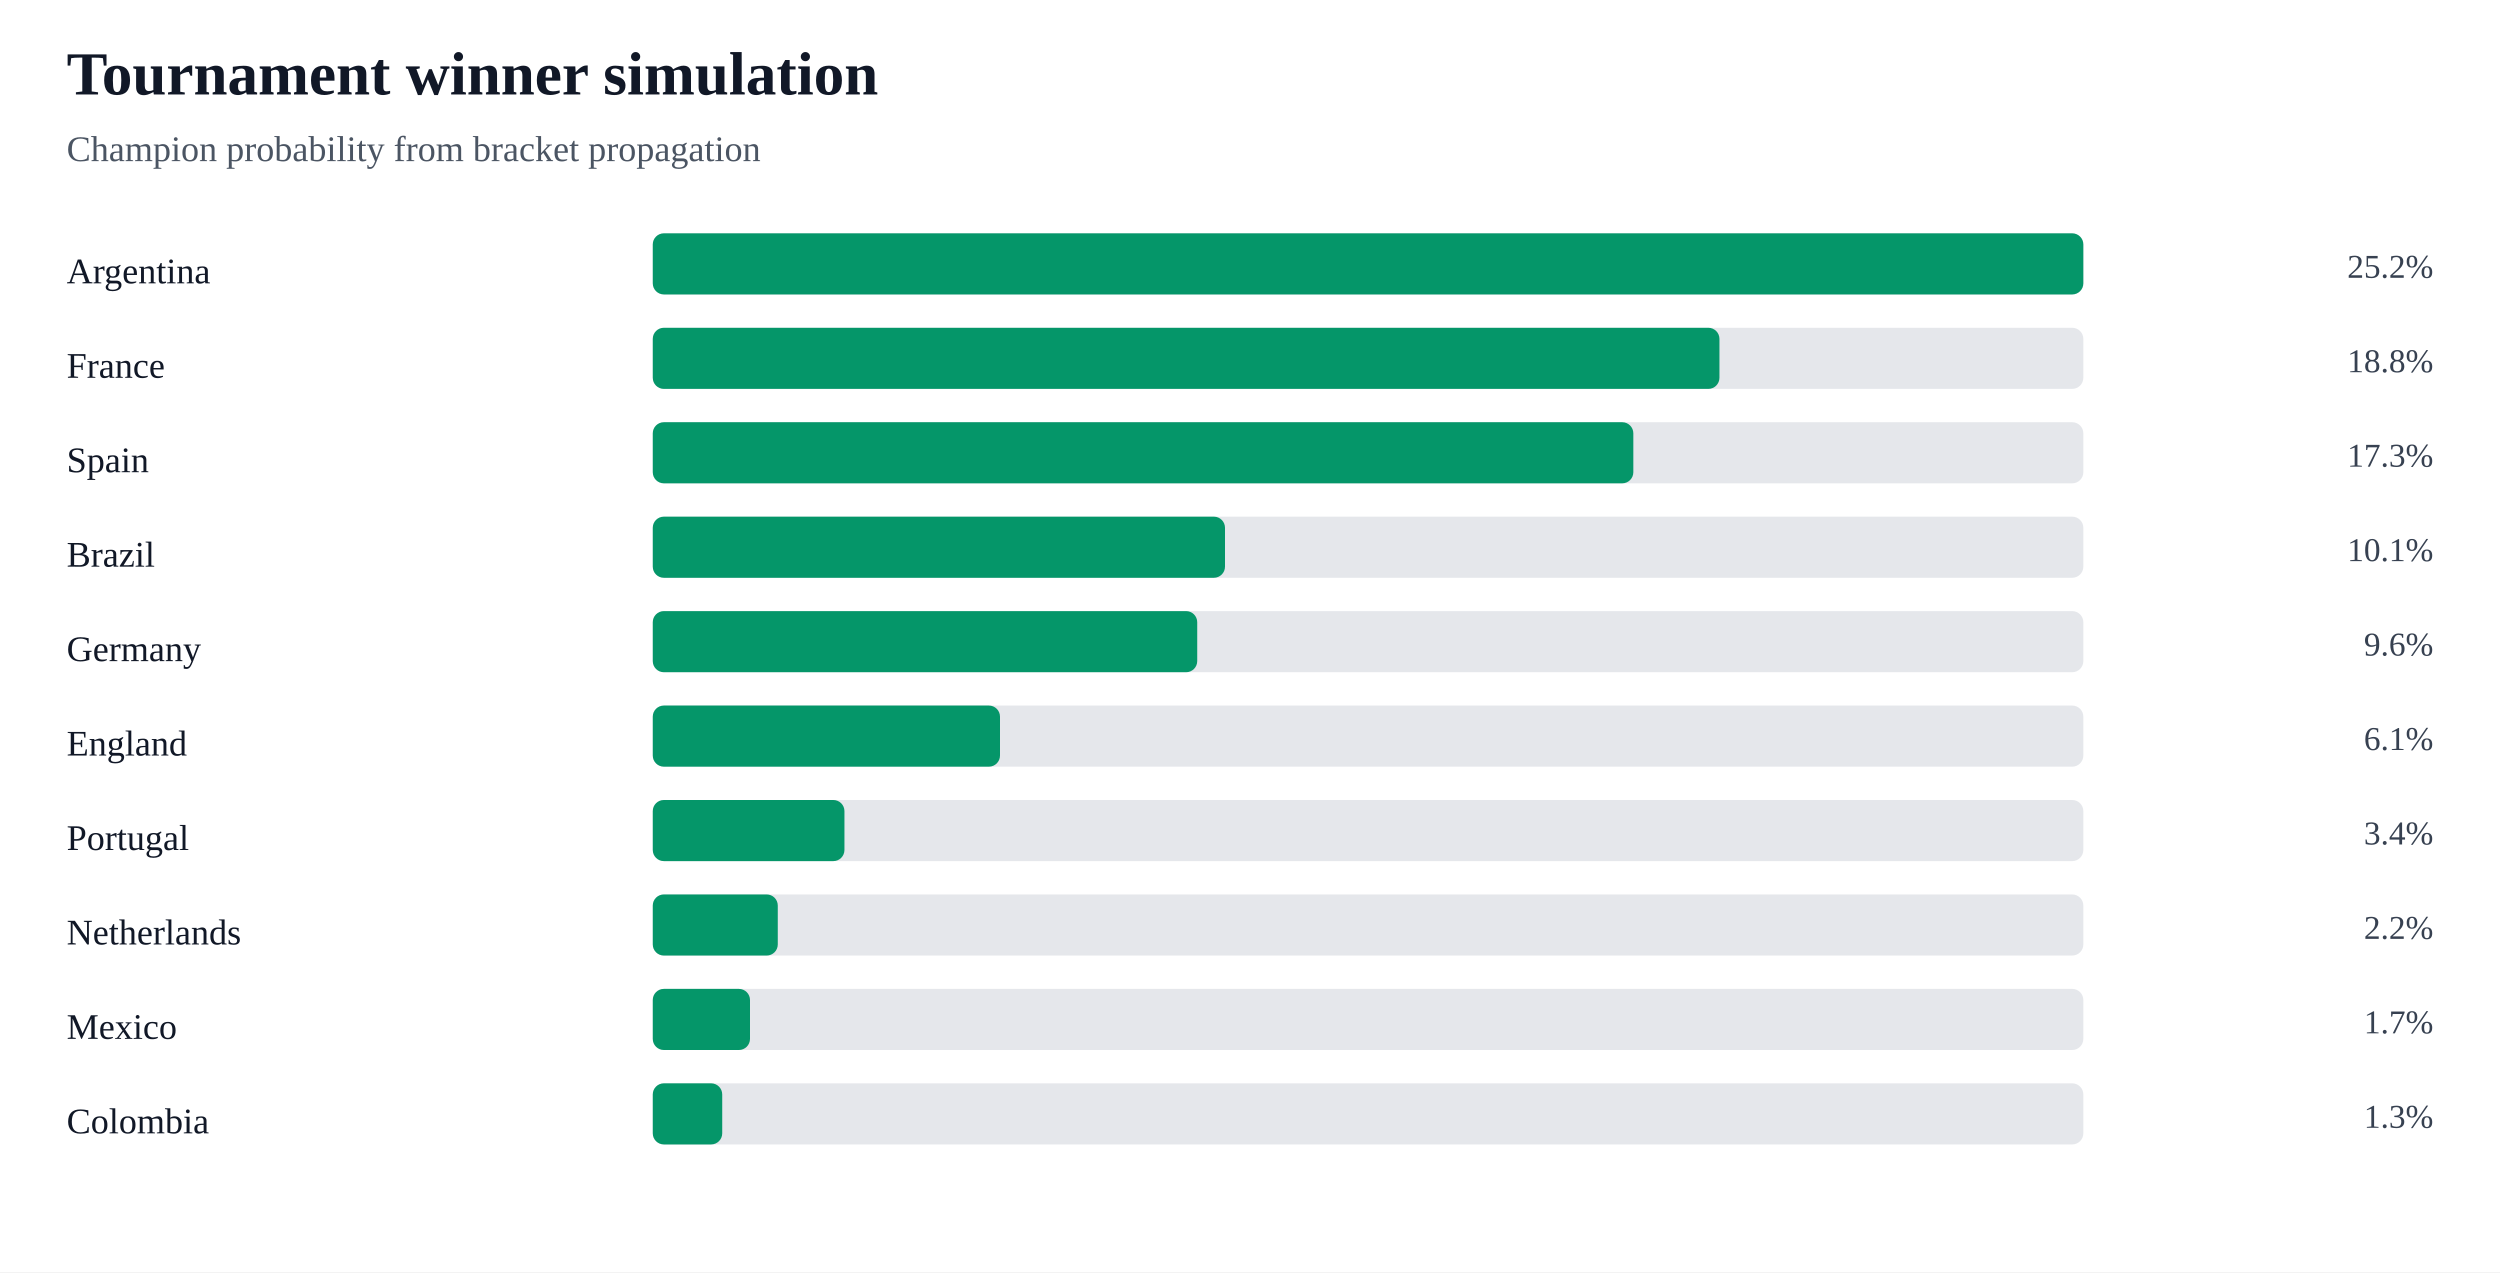
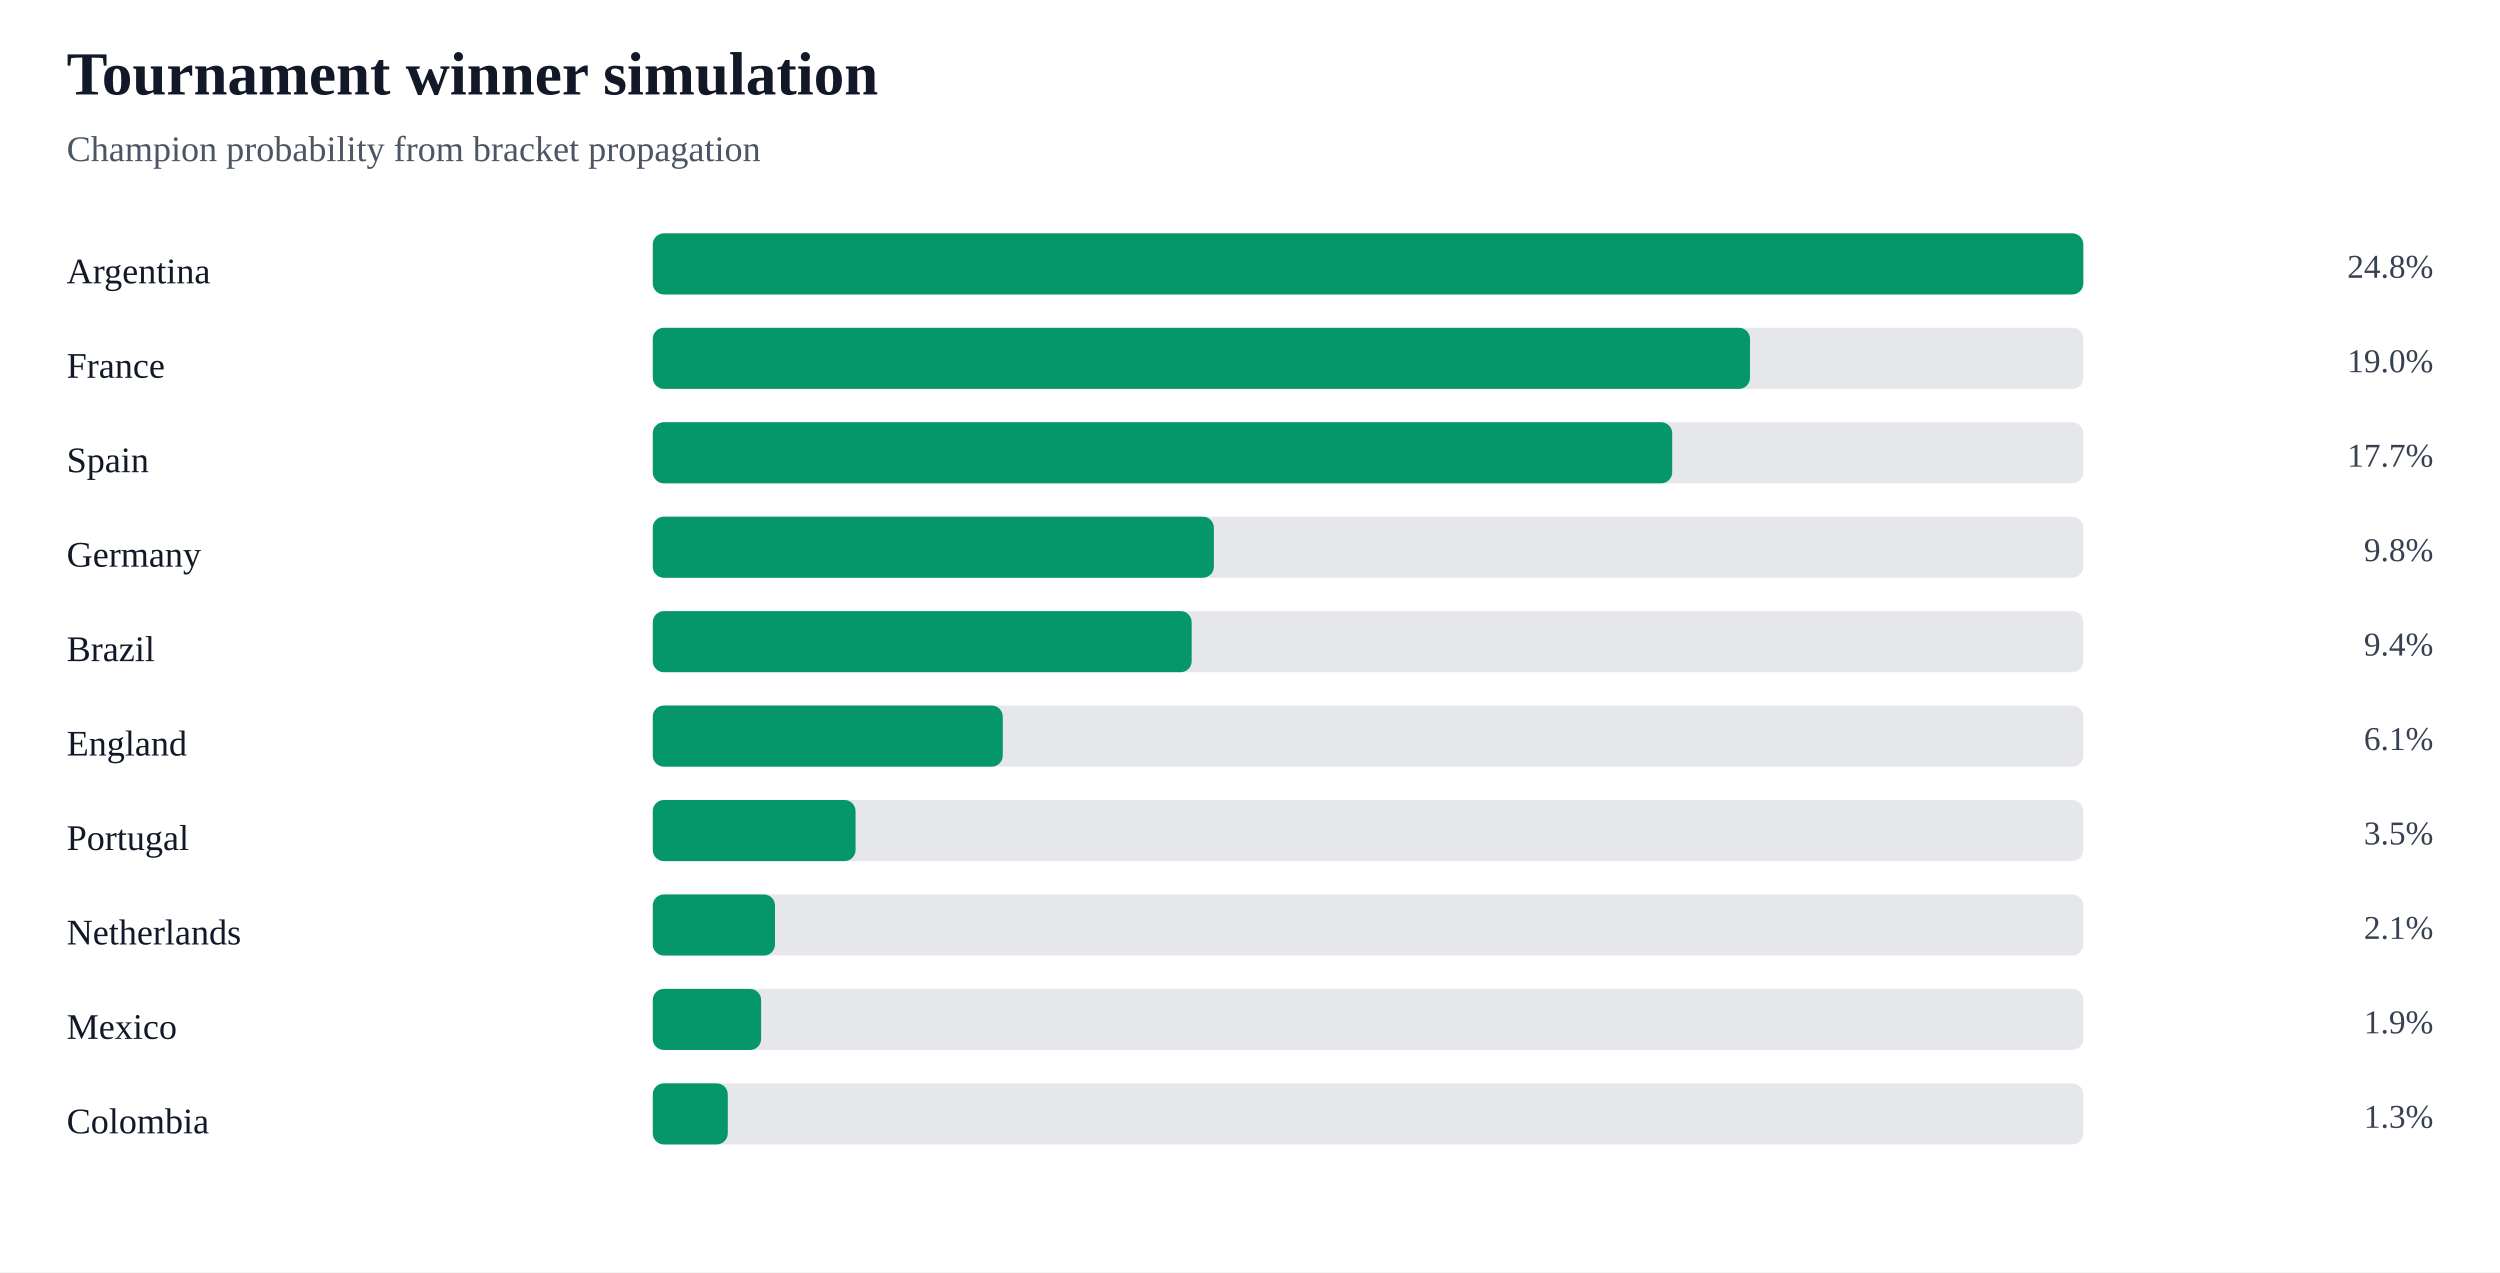
<svg xmlns="http://www.w3.org/2000/svg" width="900" height="458" viewBox="0 0 900 458" role="img">
  <rect width="100%" height="100%" fill="#ffffff" />
  <text x="24" y="34" font-size="22" font-weight="700" fill="#111827">Tournament winner simulation</text>
  <text x="24" y="58" font-size="13" fill="#4b5563">Champion probability from bracket propagation</text>
  <text x="24" y="102" font-size="13" fill="#111827">Argentina</text>
  <rect x="235" y="84" width="515" height="22" rx="4" fill="#e5e7eb" />
  <rect x="235" y="84" width="515" height="22" rx="4" fill="#059669" />
-   <text x="876" y="100" text-anchor="end" font-size="12" fill="#374151">25.2%</text>
+   <text x="876" y="100" text-anchor="end" font-size="12" fill="#374151">24.8%</text>
  <text x="24" y="136" font-size="13" fill="#111827">France</text>
  <rect x="235" y="118" width="515" height="22" rx="4" fill="#e5e7eb" />
-   <rect x="235" y="118" width="384" height="22" rx="4" fill="#059669" />
-   <text x="876" y="134" text-anchor="end" font-size="12" fill="#374151">18.8%</text>
+   <rect x="235" y="118" width="395" height="22" rx="4" fill="#059669" />
+   <text x="876" y="134" text-anchor="end" font-size="12" fill="#374151">19.0%</text>
  <text x="24" y="170" font-size="13" fill="#111827">Spain</text>
  <rect x="235" y="152" width="515" height="22" rx="4" fill="#e5e7eb" />
-   <rect x="235" y="152" width="353" height="22" rx="4" fill="#059669" />
-   <text x="876" y="168" text-anchor="end" font-size="12" fill="#374151">17.3%</text>
-   <text x="24" y="204" font-size="13" fill="#111827">Brazil</text>
+   <rect x="235" y="152" width="367" height="22" rx="4" fill="#059669" />
+   <text x="876" y="168" text-anchor="end" font-size="12" fill="#374151">17.7%</text>
+   <text x="24" y="204" font-size="13" fill="#111827">Germany</text>
  <rect x="235" y="186" width="515" height="22" rx="4" fill="#e5e7eb" />
-   <rect x="235" y="186" width="206" height="22" rx="4" fill="#059669" />
-   <text x="876" y="202" text-anchor="end" font-size="12" fill="#374151">10.1%</text>
-   <text x="24" y="238" font-size="13" fill="#111827">Germany</text>
+   <rect x="235" y="186" width="202" height="22" rx="4" fill="#059669" />
+   <text x="876" y="202" text-anchor="end" font-size="12" fill="#374151">9.8%</text>
+   <text x="24" y="238" font-size="13" fill="#111827">Brazil</text>
  <rect x="235" y="220" width="515" height="22" rx="4" fill="#e5e7eb" />
-   <rect x="235" y="220" width="196" height="22" rx="4" fill="#059669" />
-   <text x="876" y="236" text-anchor="end" font-size="12" fill="#374151">9.6%</text>
+   <rect x="235" y="220" width="194" height="22" rx="4" fill="#059669" />
+   <text x="876" y="236" text-anchor="end" font-size="12" fill="#374151">9.4%</text>
  <text x="24" y="272" font-size="13" fill="#111827">England</text>
  <rect x="235" y="254" width="515" height="22" rx="4" fill="#e5e7eb" />
-   <rect x="235" y="254" width="125" height="22" rx="4" fill="#059669" />
+   <rect x="235" y="254" width="126" height="22" rx="4" fill="#059669" />
  <text x="876" y="270" text-anchor="end" font-size="12" fill="#374151">6.1%</text>
  <text x="24" y="306" font-size="13" fill="#111827">Portugal</text>
  <rect x="235" y="288" width="515" height="22" rx="4" fill="#e5e7eb" />
-   <rect x="235" y="288" width="69" height="22" rx="4" fill="#059669" />
-   <text x="876" y="304" text-anchor="end" font-size="12" fill="#374151">3.4%</text>
+   <rect x="235" y="288" width="73" height="22" rx="4" fill="#059669" />
+   <text x="876" y="304" text-anchor="end" font-size="12" fill="#374151">3.5%</text>
  <text x="24" y="340" font-size="13" fill="#111827">Netherlands</text>
  <rect x="235" y="322" width="515" height="22" rx="4" fill="#e5e7eb" />
-   <rect x="235" y="322" width="45" height="22" rx="4" fill="#059669" />
-   <text x="876" y="338" text-anchor="end" font-size="12" fill="#374151">2.2%</text>
+   <rect x="235" y="322" width="44" height="22" rx="4" fill="#059669" />
+   <text x="876" y="338" text-anchor="end" font-size="12" fill="#374151">2.1%</text>
  <text x="24" y="374" font-size="13" fill="#111827">Mexico</text>
  <rect x="235" y="356" width="515" height="22" rx="4" fill="#e5e7eb" />
-   <rect x="235" y="356" width="35" height="22" rx="4" fill="#059669" />
-   <text x="876" y="372" text-anchor="end" font-size="12" fill="#374151">1.7%</text>
+   <rect x="235" y="356" width="39" height="22" rx="4" fill="#059669" />
+   <text x="876" y="372" text-anchor="end" font-size="12" fill="#374151">1.9%</text>
  <text x="24" y="408" font-size="13" fill="#111827">Colombia</text>
  <rect x="235" y="390" width="515" height="22" rx="4" fill="#e5e7eb" />
-   <rect x="235" y="390" width="25" height="22" rx="4" fill="#059669" />
+   <rect x="235" y="390" width="27" height="22" rx="4" fill="#059669" />
  <text x="876" y="406" text-anchor="end" font-size="12" fill="#374151">1.3%</text>
</svg>
